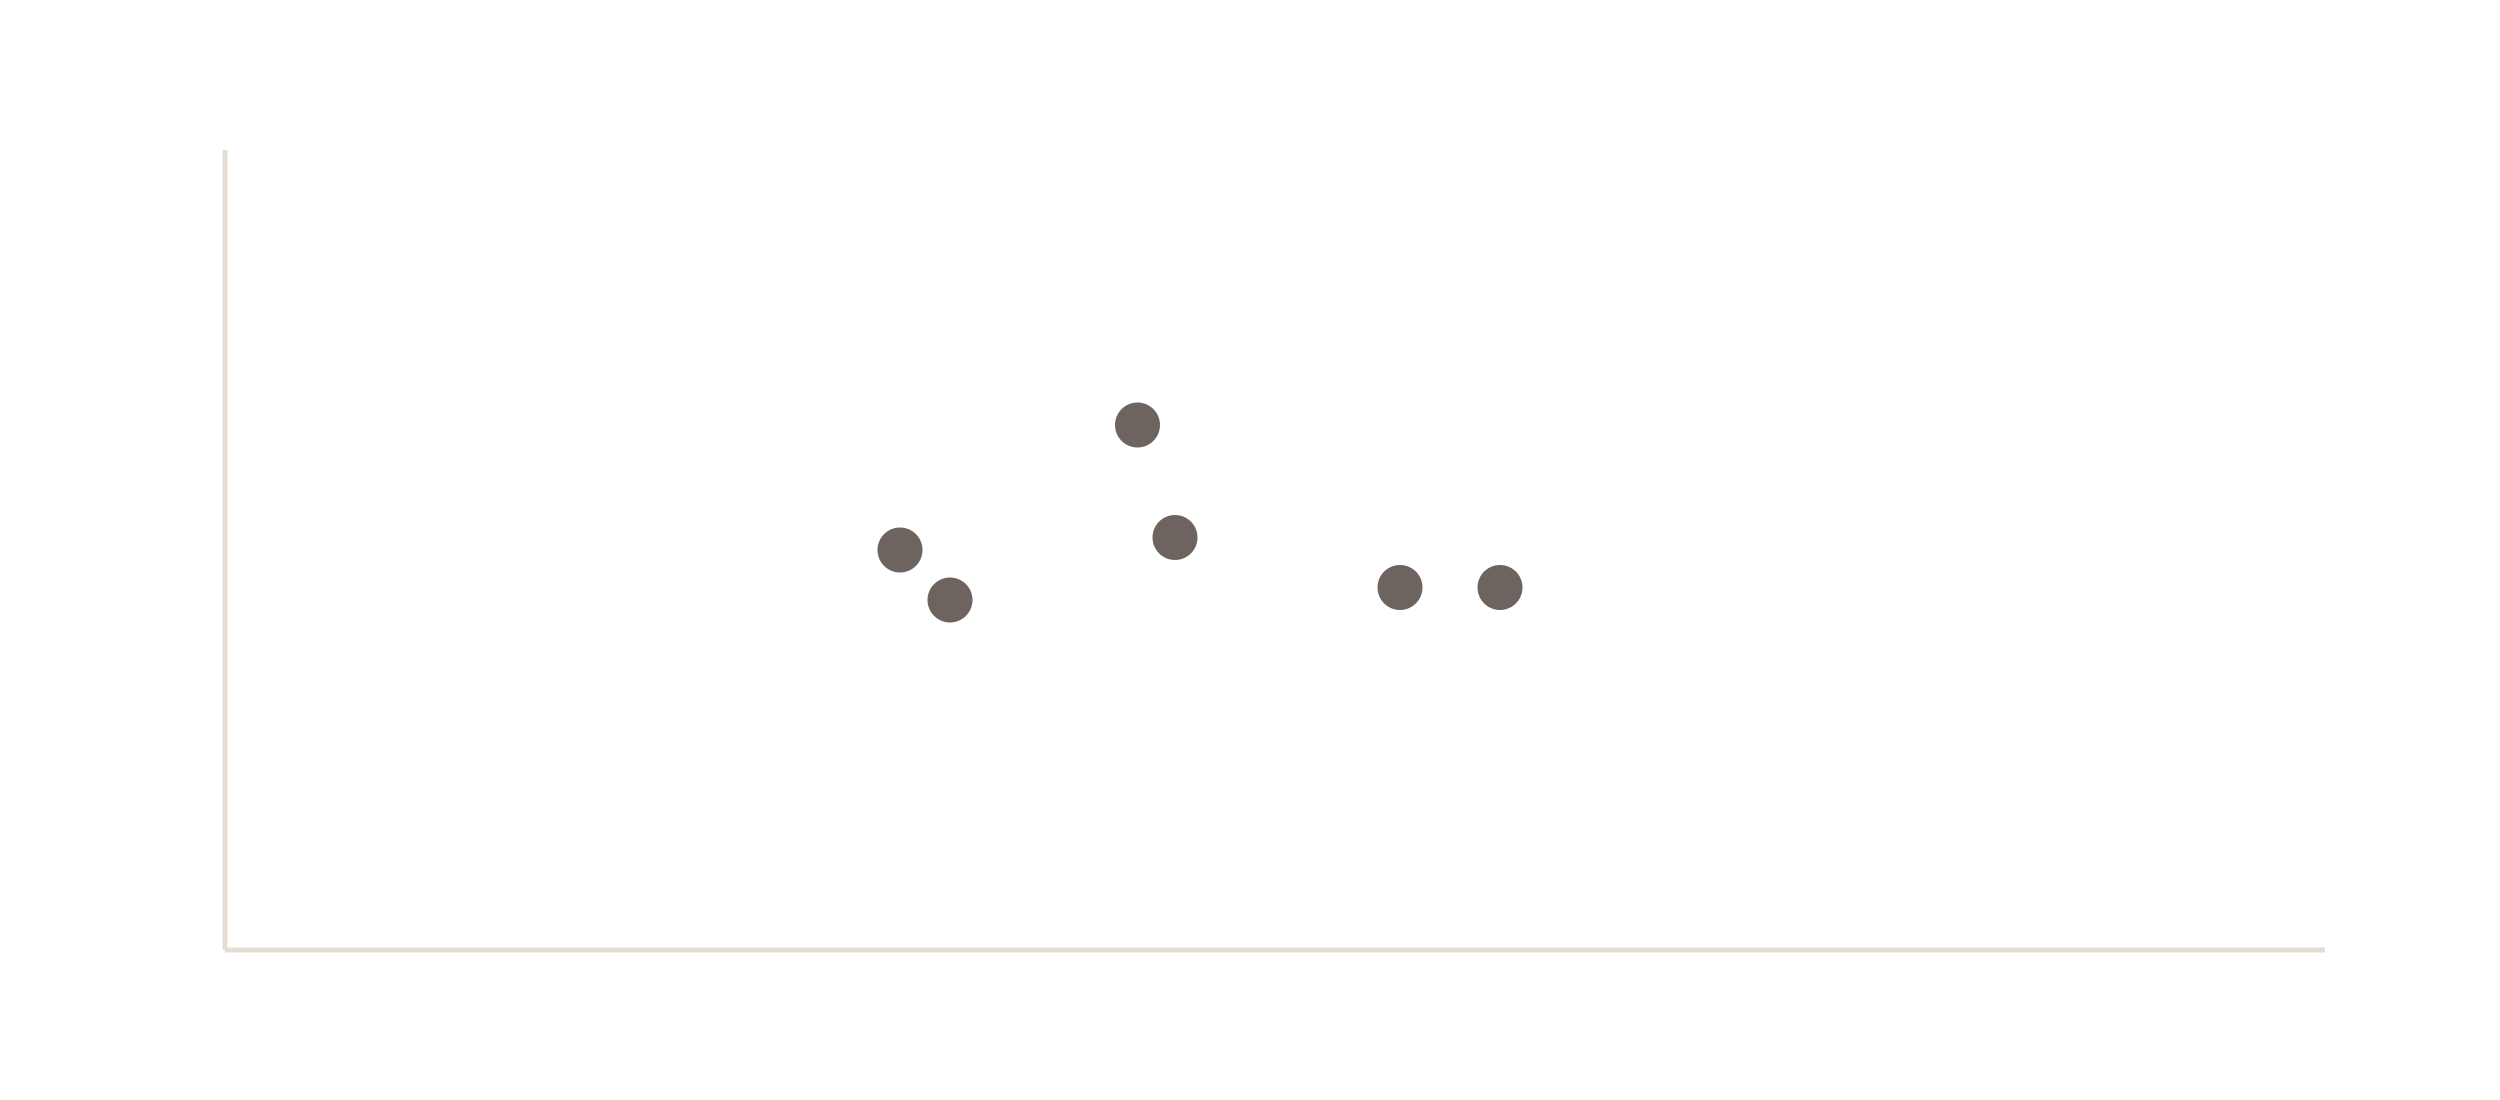
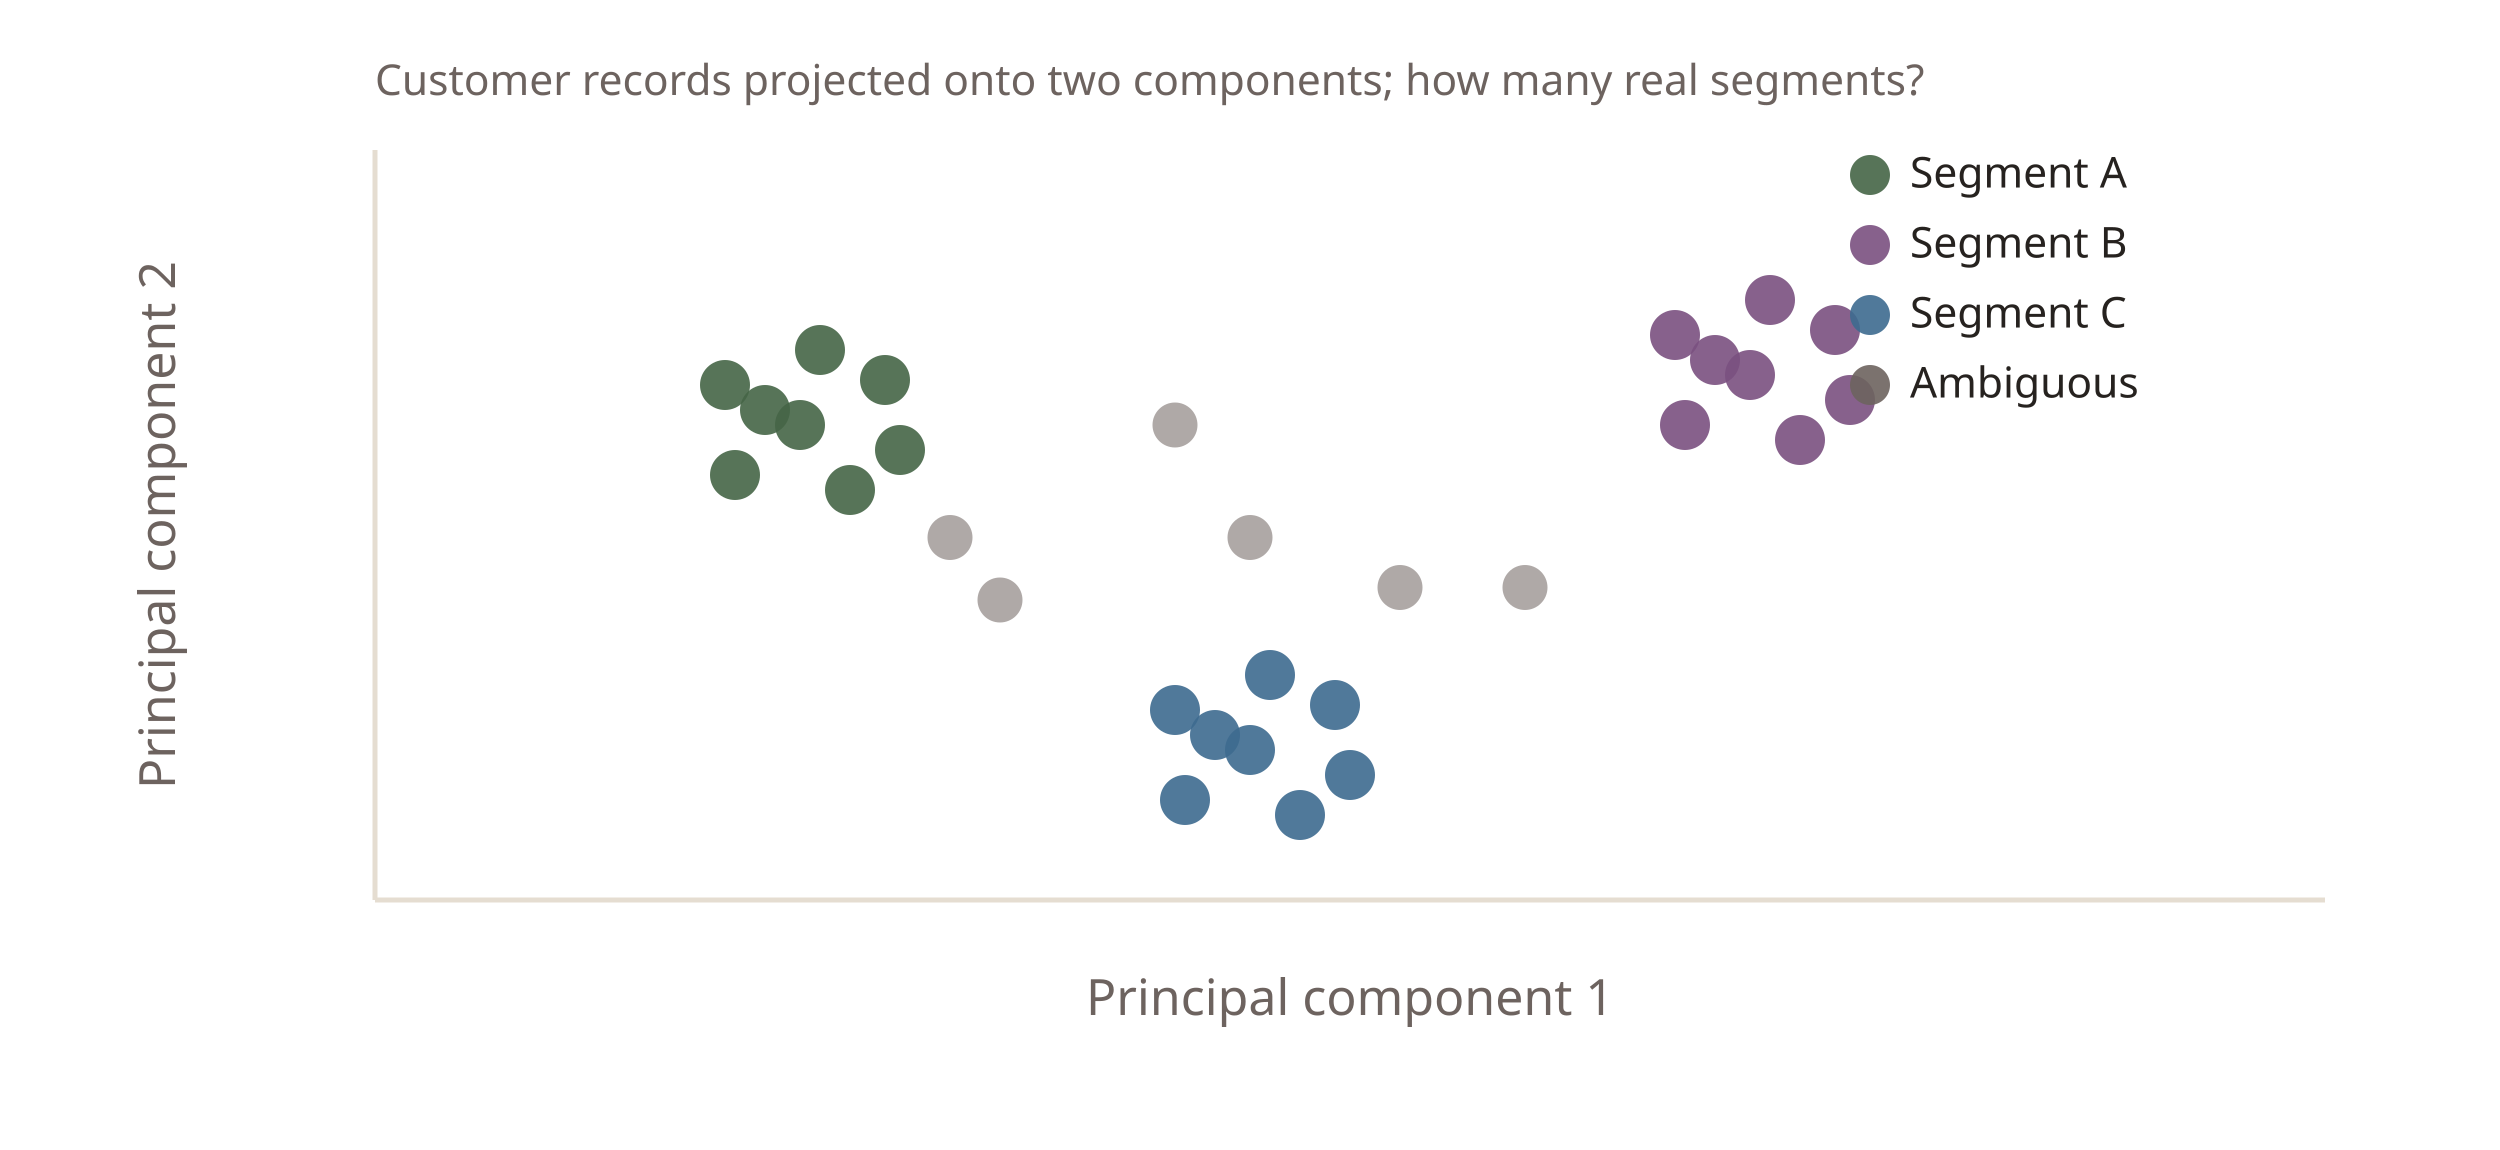
- <svg xmlns="http://www.w3.org/2000/svg" viewBox="0 0 1000 440" role="img" aria-label="A scatter plot of data points forming three clusters, with several ambiguous grey points sitting in the gaps between them">
-   <rect width="1000" height="440" fill="#ffffff" />
-   <line x1="90" y1="60" x2="90" y2="380" stroke="#e5ddd1" stroke-width="2" />
-   <line x1="90" y1="380" x2="930" y2="380" stroke="#e5ddd1" stroke-width="2" />
-   <circle cx="250" cy="175" r="11" fill="#456546" opacity="0">
-     <animate attributeName="opacity" values="0;0.92" dur="0.5s" begin="0s" fill="freeze" />
-     <animate attributeName="r" values="8;12;10" dur="3.6s" begin="1.00s" repeatCount="indefinite" />
+ <svg xmlns="http://www.w3.org/2000/svg" viewBox="0 0 1000 460" role="img" aria-label="Scatter plot of customer records on two principal components, showing three colored segments with ambiguous points between them; axes and legend labeled">
+   <rect width="1000" height="460" fill="#ffffff" />
+   <line x1="150" y1="60" x2="150" y2="360" stroke="#e5ddd1" stroke-width="2" />
+   <line x1="150" y1="360" x2="930" y2="360" stroke="#e5ddd1" stroke-width="2" />
+   <text x="540" y="406" font-family="DM Sans, sans-serif" font-size="20" fill="#6d635f" text-anchor="middle">Principal component 1</text>
+   <text x="0" y="0" font-family="DM Sans, sans-serif" font-size="20" fill="#6d635f" text-anchor="middle" transform="translate(70,210) rotate(-90)">Principal component 2</text>
+   <circle cx="320" cy="170" r="10" fill="#456546" fill-opacity="0.9">
+     <animate attributeName="r" values="9;12;9" dur="3.6s" begin="0.00s" repeatCount="indefinite" />
  </circle>
-   <circle cx="289" cy="157" r="11" fill="#456546" opacity="0">
-     <animate attributeName="opacity" values="0;0.92" dur="0.5s" begin="0.12s" fill="freeze" />
-     <animate attributeName="r" values="8;12;10" dur="3.6s" begin="1.12s" repeatCount="indefinite" />
+   <circle cx="354" cy="152" r="10" fill="#456546" fill-opacity="0.9">
+     <animate attributeName="r" values="9;12;9" dur="3.6s" begin="0.15s" repeatCount="indefinite" />
  </circle>
-   <circle cx="220" cy="195" r="11" fill="#456546" opacity="0">
-     <animate attributeName="opacity" values="0;0.92" dur="0.5s" begin="0.24s" fill="freeze" />
-     <animate attributeName="r" values="8;12;10" dur="3.6s" begin="1.24s" repeatCount="indefinite" />
+   <circle cx="294" cy="190" r="10" fill="#456546" fill-opacity="0.9">
+     <animate attributeName="r" values="9;12;9" dur="3.6s" begin="0.30s" repeatCount="indefinite" />
  </circle>
-   <circle cx="273" cy="201" r="11" fill="#456546" opacity="0">
-     <animate attributeName="opacity" values="0;0.92" dur="0.5s" begin="0.36s" fill="freeze" />
-     <animate attributeName="r" values="8;12;10" dur="3.6s" begin="1.36s" repeatCount="indefinite" />
+   <circle cx="340" cy="196" r="10" fill="#456546" fill-opacity="0.9">
+     <animate attributeName="r" values="9;12;9" dur="3.6s" begin="0.45s" repeatCount="indefinite" />
  </circle>
-   <circle cx="216" cy="159" r="11" fill="#456546" opacity="0">
-     <animate attributeName="opacity" values="0;0.92" dur="0.5s" begin="0.48s" fill="freeze" />
-     <animate attributeName="r" values="8;12;10" dur="3.6s" begin="1.48s" repeatCount="indefinite" />
+   <circle cx="290" cy="154" r="10" fill="#456546" fill-opacity="0.9">
+     <animate attributeName="r" values="9;12;9" dur="3.6s" begin="0.60s" repeatCount="indefinite" />
  </circle>
-   <circle cx="259" cy="143" r="11" fill="#456546" opacity="0">
-     <animate attributeName="opacity" values="0;0.92" dur="0.5s" begin="0.6s" fill="freeze" />
-     <animate attributeName="r" values="8;12;10" dur="3.6s" begin="1.60s" repeatCount="indefinite" />
+   <circle cx="328" cy="140" r="10" fill="#456546" fill-opacity="0.9">
+     <animate attributeName="r" values="9;12;9" dur="3.6s" begin="0.75s" repeatCount="indefinite" />
  </circle>
-   <circle cx="296" cy="185" r="11" fill="#456546" opacity="0">
-     <animate attributeName="opacity" values="0;0.92" dur="0.5s" begin="0.72s" fill="freeze" />
-     <animate attributeName="r" values="8;12;10" dur="3.6s" begin="1.72s" repeatCount="indefinite" />
+   <circle cx="360" cy="180" r="10" fill="#456546" fill-opacity="0.9">
+     <animate attributeName="r" values="9;12;9" dur="3.6s" begin="0.90s" repeatCount="indefinite" />
  </circle>
-   <circle cx="234" cy="171" r="11" fill="#456546" opacity="0">
-     <animate attributeName="opacity" values="0;0.92" dur="0.5s" begin="0.84s" fill="freeze" />
-     <animate attributeName="r" values="8;12;10" dur="3.6s" begin="1.84s" repeatCount="indefinite" />
+   <circle cx="306" cy="164" r="10" fill="#456546" fill-opacity="0.9">
+     <animate attributeName="r" values="9;12;9" dur="3.6s" begin="1.05s" repeatCount="indefinite" />
  </circle>
-   <circle cx="660" cy="150" r="11" fill="#7a5080" opacity="0">
-     <animate attributeName="opacity" values="0;0.92" dur="0.5s" begin="0.96s" fill="freeze" />
-     <animate attributeName="r" values="8;12;10" dur="3.6s" begin="1.96s" repeatCount="indefinite" />
+   <circle cx="700" cy="150" r="10" fill="#7a5080" fill-opacity="0.9">
+     <animate attributeName="r" values="9;12;9" dur="3.6s" begin="0.00s" repeatCount="indefinite" />
  </circle>
-   <circle cx="694" cy="132" r="11" fill="#7a5080" opacity="0">
-     <animate attributeName="opacity" values="0;0.92" dur="0.5s" begin="0s" fill="freeze" />
-     <animate attributeName="r" values="8;12;10" dur="3.6s" begin="1.00s" repeatCount="indefinite" />
+   <circle cx="734" cy="132" r="10" fill="#7a5080" fill-opacity="0.9">
+     <animate attributeName="r" values="9;12;9" dur="3.6s" begin="0.15s" repeatCount="indefinite" />
  </circle>
-   <circle cx="634" cy="170" r="11" fill="#7a5080" opacity="0">
-     <animate attributeName="opacity" values="0;0.92" dur="0.5s" begin="0.12s" fill="freeze" />
-     <animate attributeName="r" values="8;12;10" dur="3.6s" begin="1.12s" repeatCount="indefinite" />
+   <circle cx="674" cy="170" r="10" fill="#7a5080" fill-opacity="0.9">
+     <animate attributeName="r" values="9;12;9" dur="3.6s" begin="0.30s" repeatCount="indefinite" />
  </circle>
-   <circle cx="680" cy="176" r="11" fill="#7a5080" opacity="0">
-     <animate attributeName="opacity" values="0;0.92" dur="0.5s" begin="0.24s" fill="freeze" />
-     <animate attributeName="r" values="8;12;10" dur="3.6s" begin="1.24s" repeatCount="indefinite" />
+   <circle cx="720" cy="176" r="10" fill="#7a5080" fill-opacity="0.9">
+     <animate attributeName="r" values="9;12;9" dur="3.6s" begin="0.45s" repeatCount="indefinite" />
  </circle>
-   <circle cx="630" cy="134" r="11" fill="#7a5080" opacity="0">
-     <animate attributeName="opacity" values="0;0.92" dur="0.5s" begin="0.36s" fill="freeze" />
-     <animate attributeName="r" values="8;12;10" dur="3.6s" begin="1.36s" repeatCount="indefinite" />
+   <circle cx="670" cy="134" r="10" fill="#7a5080" fill-opacity="0.9">
+     <animate attributeName="r" values="9;12;9" dur="3.6s" begin="0.60s" repeatCount="indefinite" />
  </circle>
-   <circle cx="668" cy="118" r="11" fill="#7a5080" opacity="0">
-     <animate attributeName="opacity" values="0;0.92" dur="0.5s" begin="0.48s" fill="freeze" />
-     <animate attributeName="r" values="8;12;10" dur="3.6s" begin="1.48s" repeatCount="indefinite" />
+   <circle cx="708" cy="120" r="10" fill="#7a5080" fill-opacity="0.9">
+     <animate attributeName="r" values="9;12;9" dur="3.6s" begin="0.75s" repeatCount="indefinite" />
  </circle>
-   <circle cx="700" cy="160" r="11" fill="#7a5080" opacity="0">
-     <animate attributeName="opacity" values="0;0.92" dur="0.5s" begin="0.6s" fill="freeze" />
-     <animate attributeName="r" values="8;12;10" dur="3.6s" begin="1.60s" repeatCount="indefinite" />
+   <circle cx="740" cy="160" r="10" fill="#7a5080" fill-opacity="0.9">
+     <animate attributeName="r" values="9;12;9" dur="3.6s" begin="0.90s" repeatCount="indefinite" />
  </circle>
-   <circle cx="646" cy="146" r="11" fill="#7a5080" opacity="0">
-     <animate attributeName="opacity" values="0;0.92" dur="0.5s" begin="0.72s" fill="freeze" />
-     <animate attributeName="r" values="8;12;10" dur="3.6s" begin="1.72s" repeatCount="indefinite" />
+   <circle cx="686" cy="144" r="10" fill="#7a5080" fill-opacity="0.9">
+     <animate attributeName="r" values="9;12;9" dur="3.6s" begin="1.05s" repeatCount="indefinite" />
  </circle>
-   <circle cx="470" cy="305" r="11" fill="#3d6b8f" opacity="0">
-     <animate attributeName="opacity" values="0;0.92" dur="0.5s" begin="0.84s" fill="freeze" />
-     <animate attributeName="r" values="8;12;10" dur="3.6s" begin="1.84s" repeatCount="indefinite" />
+   <circle cx="500" cy="300" r="10" fill="#3d6b8f" fill-opacity="0.9">
+     <animate attributeName="r" values="9;12;9" dur="3.6s" begin="0.00s" repeatCount="indefinite" />
  </circle>
-   <circle cx="516" cy="287" r="11" fill="#3d6b8f" opacity="0">
-     <animate attributeName="opacity" values="0;0.92" dur="0.5s" begin="0.96s" fill="freeze" />
-     <animate attributeName="r" values="8;12;10" dur="3.6s" begin="1.96s" repeatCount="indefinite" />
+   <circle cx="534" cy="282" r="10" fill="#3d6b8f" fill-opacity="0.9">
+     <animate attributeName="r" values="9;12;9" dur="3.6s" begin="0.15s" repeatCount="indefinite" />
  </circle>
-   <circle cx="435" cy="325" r="11" fill="#3d6b8f" opacity="0">
-     <animate attributeName="opacity" values="0;0.92" dur="0.5s" begin="0s" fill="freeze" />
-     <animate attributeName="r" values="8;12;10" dur="3.6s" begin="1.00s" repeatCount="indefinite" />
+   <circle cx="474" cy="320" r="10" fill="#3d6b8f" fill-opacity="0.9">
+     <animate attributeName="r" values="9;12;9" dur="3.6s" begin="0.30s" repeatCount="indefinite" />
  </circle>
-   <circle cx="497" cy="331" r="11" fill="#3d6b8f" opacity="0">
-     <animate attributeName="opacity" values="0;0.92" dur="0.5s" begin="0.12s" fill="freeze" />
-     <animate attributeName="r" values="8;12;10" dur="3.6s" begin="1.12s" repeatCount="indefinite" />
+   <circle cx="520" cy="326" r="10" fill="#3d6b8f" fill-opacity="0.9">
+     <animate attributeName="r" values="9;12;9" dur="3.6s" begin="0.45s" repeatCount="indefinite" />
  </circle>
-   <circle cx="430" cy="289" r="11" fill="#3d6b8f" opacity="0">
-     <animate attributeName="opacity" values="0;0.92" dur="0.5s" begin="0.24s" fill="freeze" />
-     <animate attributeName="r" values="8;12;10" dur="3.6s" begin="1.24s" repeatCount="indefinite" />
+   <circle cx="470" cy="284" r="10" fill="#3d6b8f" fill-opacity="0.9">
+     <animate attributeName="r" values="9;12;9" dur="3.6s" begin="0.60s" repeatCount="indefinite" />
  </circle>
-   <circle cx="481" cy="273" r="11" fill="#3d6b8f" opacity="0">
-     <animate attributeName="opacity" values="0;0.92" dur="0.5s" begin="0.36s" fill="freeze" />
-     <animate attributeName="r" values="8;12;10" dur="3.6s" begin="1.36s" repeatCount="indefinite" />
+   <circle cx="508" cy="270" r="10" fill="#3d6b8f" fill-opacity="0.9">
+     <animate attributeName="r" values="9;12;9" dur="3.6s" begin="0.75s" repeatCount="indefinite" />
  </circle>
-   <circle cx="524" cy="315" r="11" fill="#3d6b8f" opacity="0">
-     <animate attributeName="opacity" values="0;0.92" dur="0.5s" begin="0.48s" fill="freeze" />
-     <animate attributeName="r" values="8;12;10" dur="3.6s" begin="1.48s" repeatCount="indefinite" />
+   <circle cx="540" cy="310" r="10" fill="#3d6b8f" fill-opacity="0.9">
+     <animate attributeName="r" values="9;12;9" dur="3.6s" begin="0.90s" repeatCount="indefinite" />
  </circle>
-   <circle cx="451" cy="301" r="11" fill="#3d6b8f" opacity="0">
-     <animate attributeName="opacity" values="0;0.92" dur="0.5s" begin="0.6s" fill="freeze" />
-     <animate attributeName="r" values="8;12;10" dur="3.6s" begin="1.60s" repeatCount="indefinite" />
+   <circle cx="486" cy="294" r="10" fill="#3d6b8f" fill-opacity="0.9">
+     <animate attributeName="r" values="9;12;9" dur="3.6s" begin="1.05s" repeatCount="indefinite" />
  </circle>
-   <circle cx="455" cy="170" r="9" fill="#6d635f">
-     <animate attributeName="opacity" values="0.25;0.7;0.25" dur="2.4s" repeatCount="indefinite" />
+   <circle cx="470" cy="170" r="9" fill="#6d635f" fill-opacity="0.55">
+     <animate attributeName="fill-opacity" values="0.3;0.7;0.3" dur="2.4s" repeatCount="indefinite" />
  </circle>
-   <circle cx="560" cy="235" r="9" fill="#6d635f">
-     <animate attributeName="opacity" values="0.25;0.7;0.25" dur="2.7s" repeatCount="indefinite" />
+   <circle cx="560" cy="235" r="9" fill="#6d635f" fill-opacity="0.55">
+     <animate attributeName="fill-opacity" values="0.3;0.7;0.3" dur="2.7s" repeatCount="indefinite" />
  </circle>
-   <circle cx="380" cy="240" r="9" fill="#6d635f">
-     <animate attributeName="opacity" values="0.25;0.7;0.25" dur="3.0s" repeatCount="indefinite" />
+   <circle cx="400" cy="240" r="9" fill="#6d635f" fill-opacity="0.55">
+     <animate attributeName="fill-opacity" values="0.3;0.7;0.3" dur="3.0s" repeatCount="indefinite" />
  </circle>
-   <circle cx="470" cy="215" r="9" fill="#6d635f">
-     <animate attributeName="opacity" values="0.25;0.7;0.25" dur="3.3s" repeatCount="indefinite" />
+   <circle cx="500" cy="215" r="9" fill="#6d635f" fill-opacity="0.55">
+     <animate attributeName="fill-opacity" values="0.3;0.7;0.3" dur="3.3s" repeatCount="indefinite" />
  </circle>
-   <circle cx="600" cy="235" r="9" fill="#6d635f">
-     <animate attributeName="opacity" values="0.25;0.7;0.25" dur="3.6s" repeatCount="indefinite" />
+   <circle cx="610" cy="235" r="9" fill="#6d635f" fill-opacity="0.55">
+     <animate attributeName="fill-opacity" values="0.3;0.7;0.3" dur="3.6s" repeatCount="indefinite" />
  </circle>
-   <circle cx="360" cy="220" r="9" fill="#6d635f">
-     <animate attributeName="opacity" values="0.25;0.7;0.25" dur="3.9s" repeatCount="indefinite" />
+   <circle cx="380" cy="215" r="9" fill="#6d635f" fill-opacity="0.55">
+     <animate attributeName="fill-opacity" values="0.3;0.7;0.3" dur="3.9s" repeatCount="indefinite" />
  </circle>
+   <circle cx="748" cy="70" r="8" fill="#456546" fill-opacity="0.9" />
+   <text x="764" y="75" font-family="DM Sans, sans-serif" font-size="17" fill="#26221f" text-anchor="start">Segment A</text>
+   <circle cx="748" cy="98" r="8" fill="#7a5080" fill-opacity="0.9" />
+   <text x="764" y="103" font-family="DM Sans, sans-serif" font-size="17" fill="#26221f" text-anchor="start">Segment B</text>
+   <circle cx="748" cy="126" r="8" fill="#3d6b8f" fill-opacity="0.9" />
+   <text x="764" y="131" font-family="DM Sans, sans-serif" font-size="17" fill="#26221f" text-anchor="start">Segment C</text>
+   <circle cx="748" cy="154" r="8" fill="#6d635f" fill-opacity="0.9" />
+   <text x="764" y="159" font-family="DM Sans, sans-serif" font-size="17" fill="#26221f" text-anchor="start">Ambiguous</text>
+   <text x="150" y="38" font-family="DM Sans, sans-serif" font-size="17" fill="#6d635f" text-anchor="start">Customer records projected onto two components; how many real segments?</text>
</svg>
